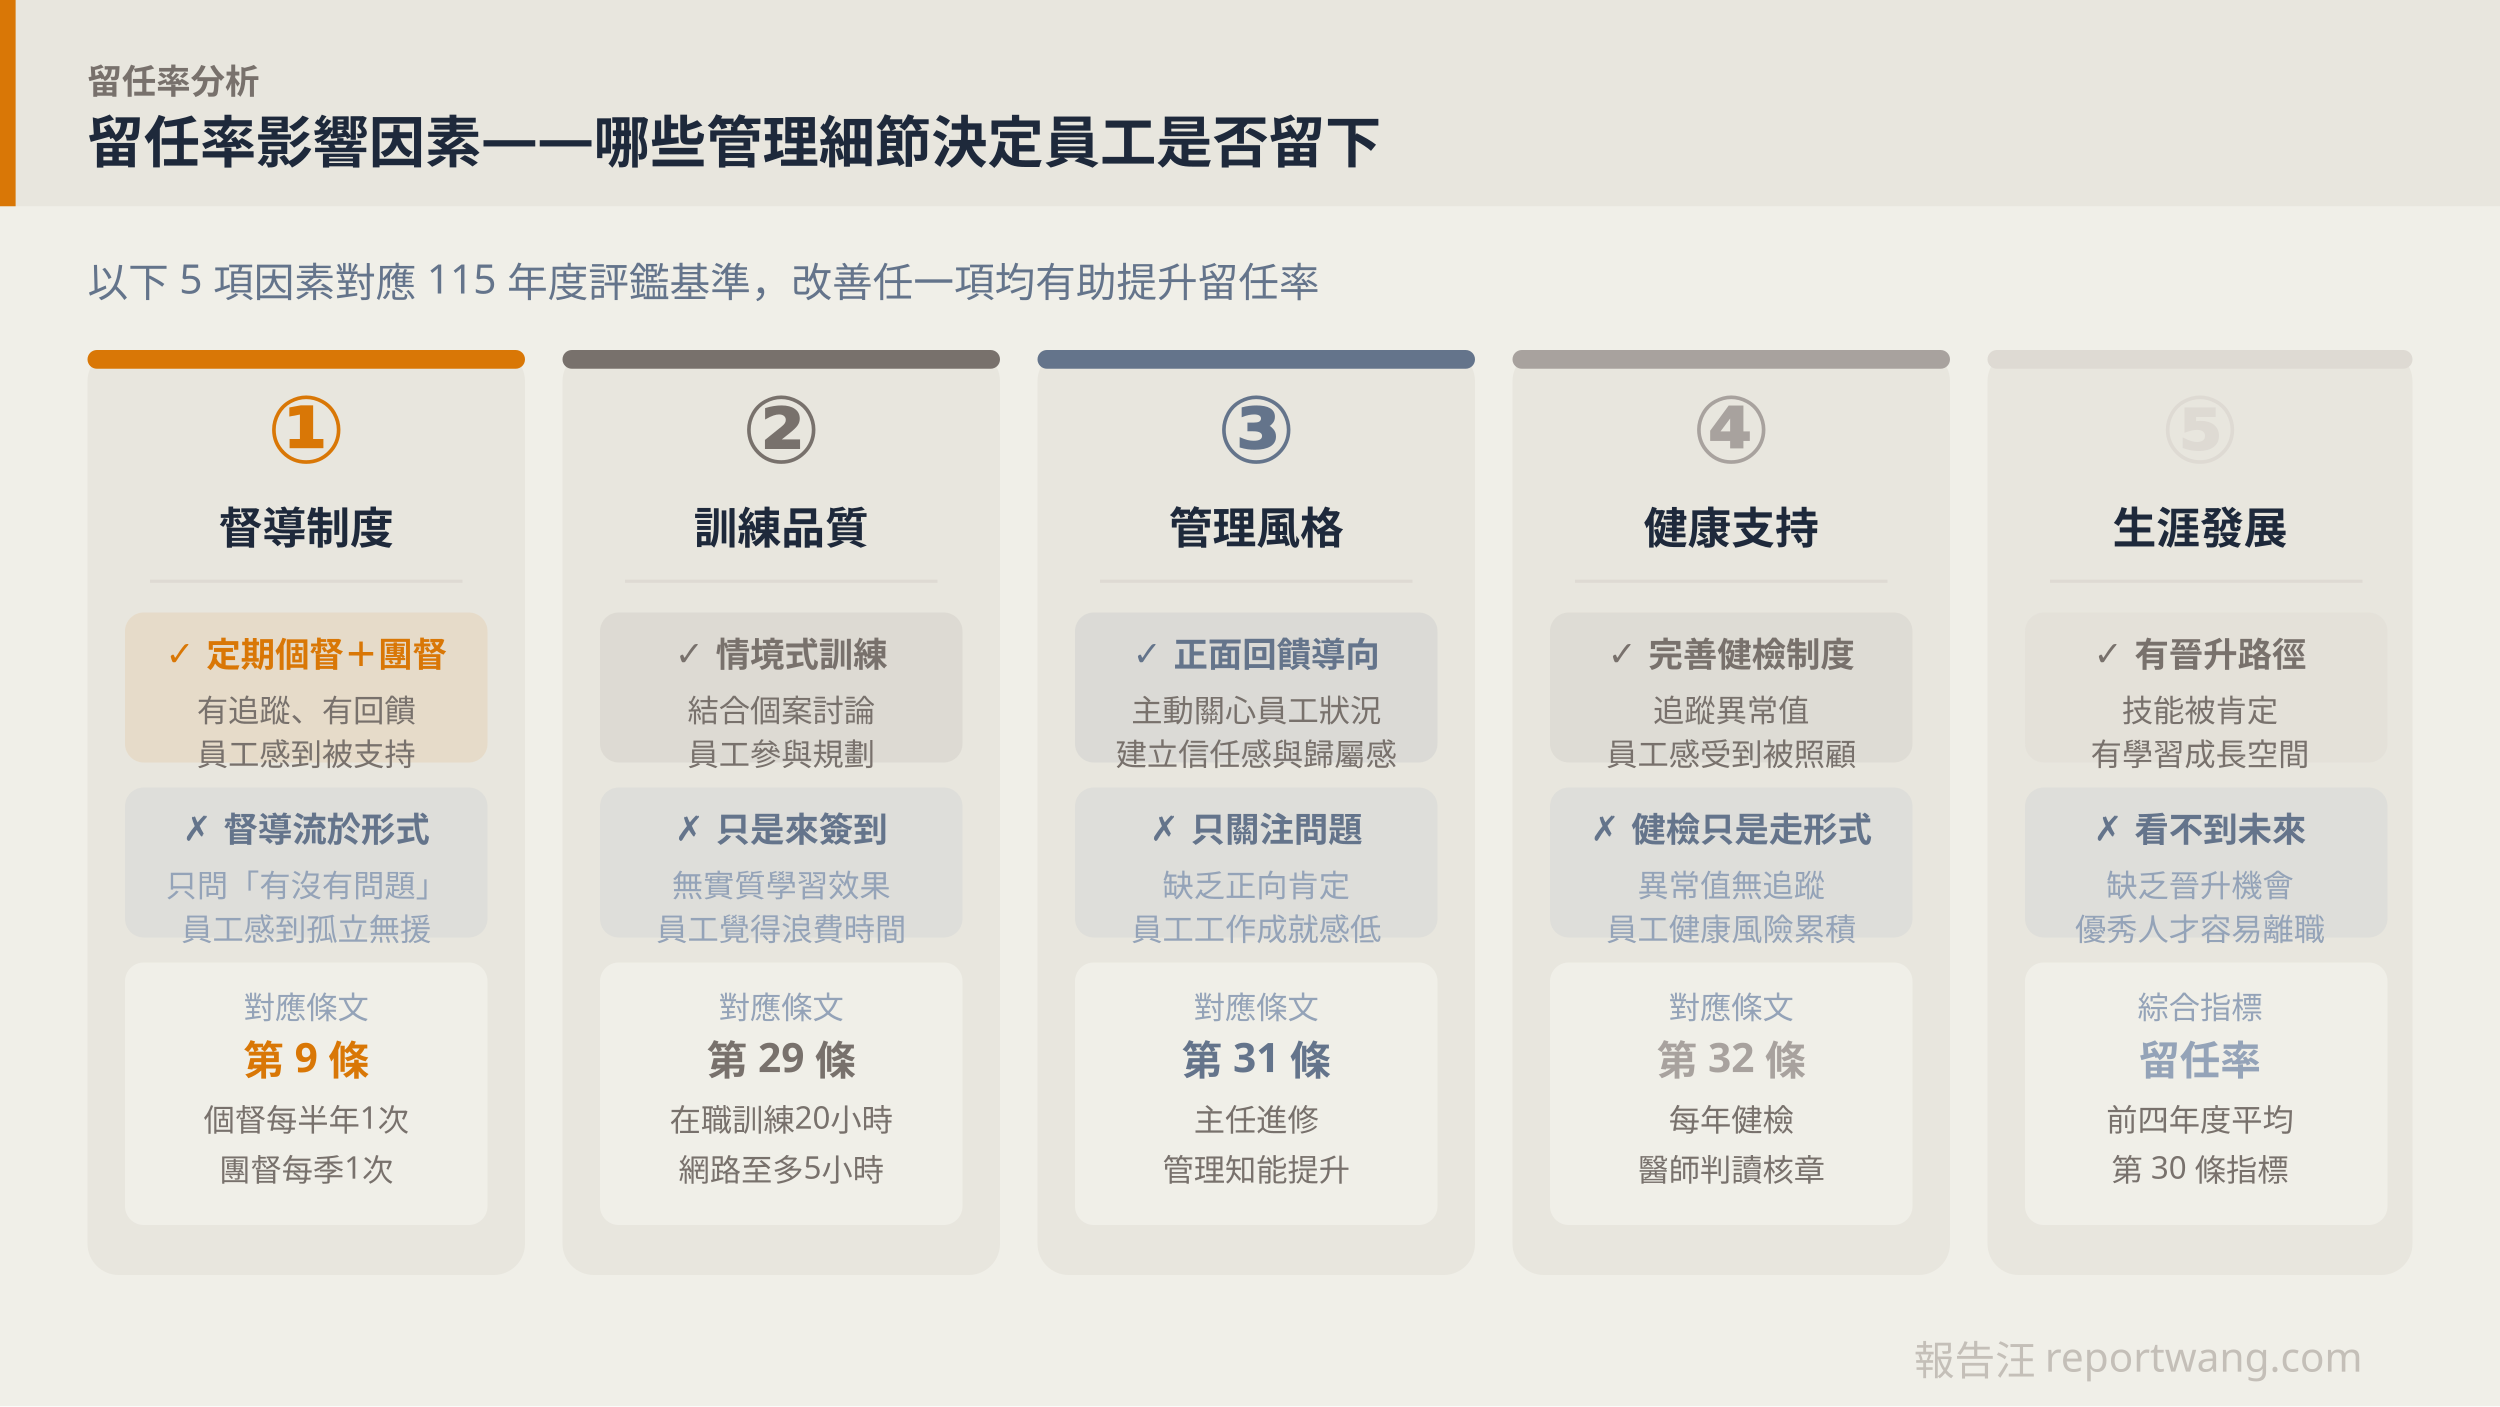
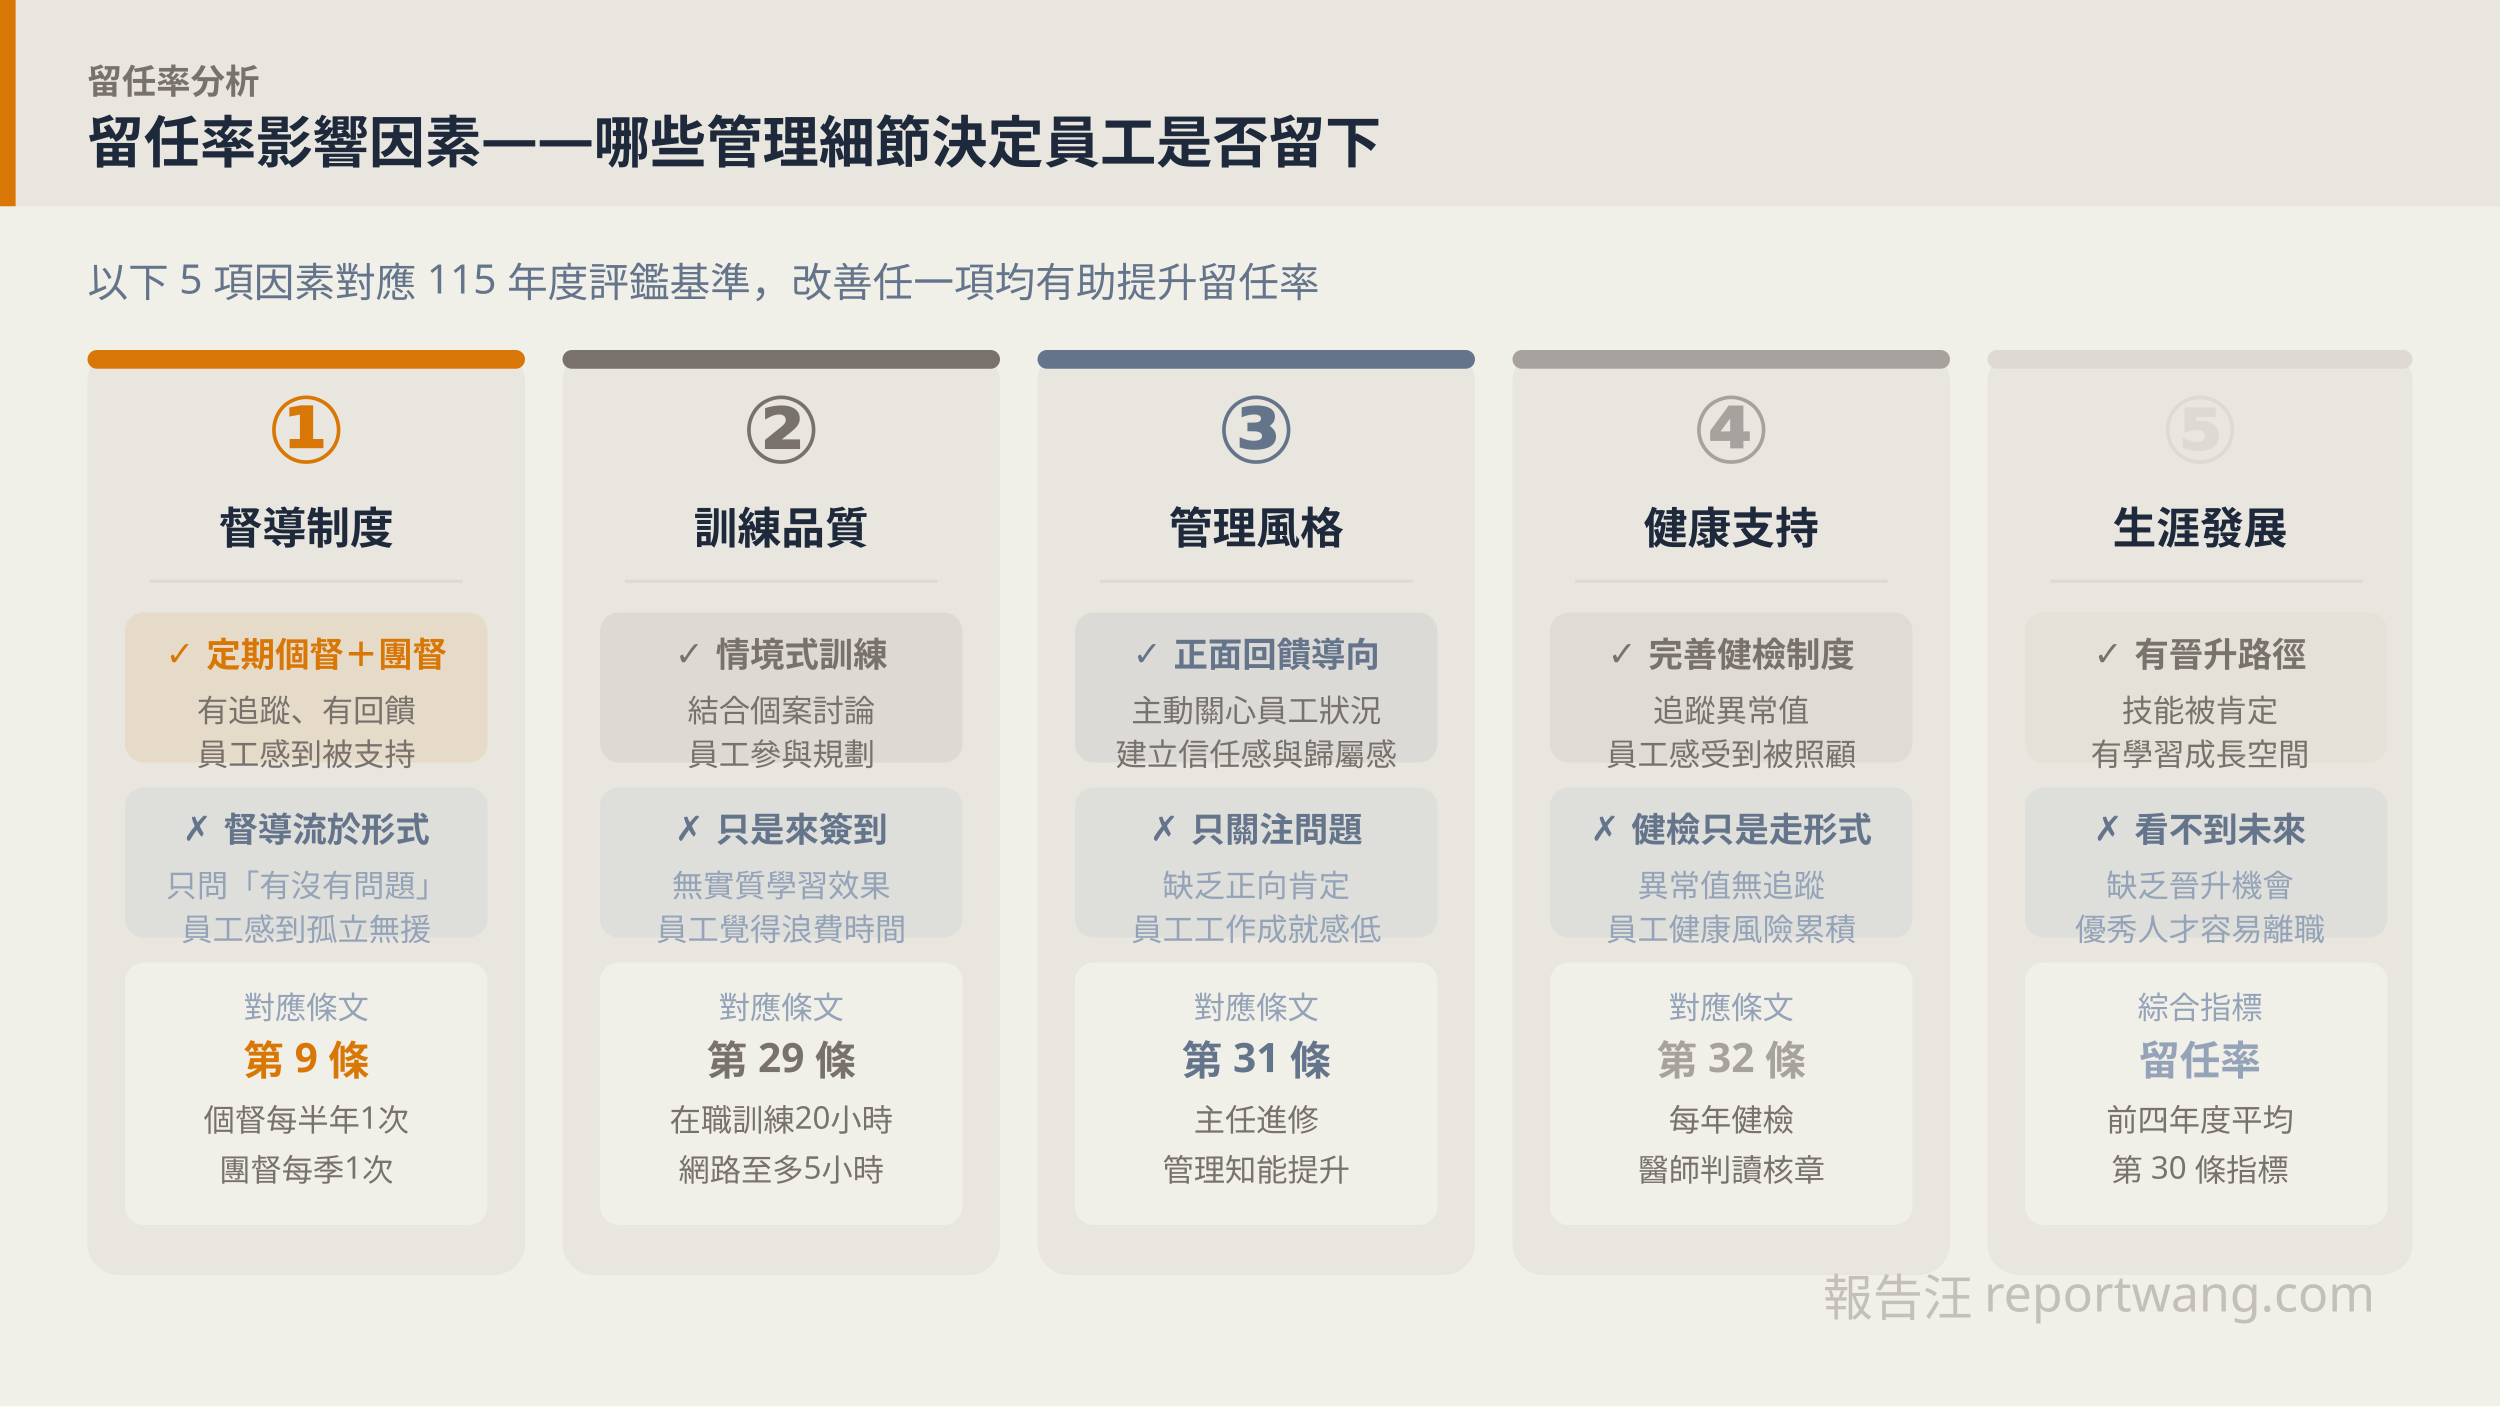
<svg xmlns="http://www.w3.org/2000/svg" width="800" height="450" viewBox="0 0 800 450" font-family="'Noto Sans TC', sans-serif">
  <rect width="800" height="450" fill="#f0efe8" />
  <rect x="0" y="0" width="800" height="66" fill="#e8e6de" />
  <rect x="0" y="0" width="5" height="66" fill="#d97706" />
  <text x="28" y="30" font-size="11" fill="#78716c" font-weight="600">留任率分析</text>
  <text x="28" y="52" font-size="18" fill="#1e293b" font-weight="800">留任率影響因素——哪些管理細節決定員工是否留下</text>
  <text x="28" y="95" font-size="13" fill="#64748b">以下 5 項因素對應 115 年度評鑑基準，改善任一項均有助提升留任率</text>
  <rect x="28" y="112" width="140" height="296" rx="10" fill="#e8e6de" />
  <rect x="28" y="112" width="140" height="6" rx="3" fill="#d97706" />
  <text x="98" y="148" font-size="30" fill="#d97706" text-anchor="middle" font-weight="900">①</text>
  <text x="98" y="174" font-size="14" fill="#1e293b" text-anchor="middle" font-weight="700">督導制度</text>
  <line x1="48" y1="186" x2="148" y2="186" stroke="#dedad3" stroke-width="1" />
  <rect x="40" y="196" width="116" height="48" rx="6" fill="#d97706" opacity="0.1" />
  <text x="98" y="213" font-size="11" fill="#d97706" text-anchor="middle" font-weight="700">✓ 定期個督＋團督</text>
  <text x="98" y="231" font-size="10" fill="#78716c" text-anchor="middle">有追蹤、有回饋</text>
  <text x="98" y="245" font-size="10" fill="#78716c" text-anchor="middle">員工感到被支持</text>
  <rect x="40" y="252" width="116" height="48" rx="6" fill="#94a3b8" opacity="0.12" />
  <text x="98" y="269" font-size="11" fill="#64748b" text-anchor="middle" font-weight="700">✗ 督導流於形式</text>
  <text x="98" y="287" font-size="10" fill="#94a3b8" text-anchor="middle">只問「有沒有問題」</text>
  <text x="98" y="301" font-size="10" fill="#94a3b8" text-anchor="middle">員工感到孤立無援</text>
  <rect x="40" y="308" width="116" height="84" rx="6" fill="#f0efe8" />
  <text x="98" y="326" font-size="10" fill="#94a3b8" text-anchor="middle">對應條文</text>
  <text x="98" y="344" font-size="13" fill="#d97706" text-anchor="middle" font-weight="800">第 9 條</text>
  <text x="98" y="362" font-size="10" fill="#78716c" text-anchor="middle">個督每半年1次</text>
  <text x="98" y="378" font-size="10" fill="#78716c" text-anchor="middle">團督每季1次</text>
  <rect x="180" y="112" width="140" height="296" rx="10" fill="#e8e6de" />
  <rect x="180" y="112" width="140" height="6" rx="3" fill="#78716c" />
  <text x="250" y="148" font-size="30" fill="#78716c" text-anchor="middle" font-weight="900">②</text>
  <text x="250" y="174" font-size="14" fill="#1e293b" text-anchor="middle" font-weight="700">訓練品質</text>
  <line x1="200" y1="186" x2="300" y2="186" stroke="#dedad3" stroke-width="1" />
  <rect x="192" y="196" width="116" height="48" rx="6" fill="#78716c" opacity="0.1" />
  <text x="250" y="213" font-size="11" fill="#78716c" text-anchor="middle" font-weight="700">✓ 情境式訓練</text>
  <text x="250" y="231" font-size="10" fill="#78716c" text-anchor="middle">結合個案討論</text>
  <text x="250" y="245" font-size="10" fill="#78716c" text-anchor="middle">員工參與規劃</text>
  <rect x="192" y="252" width="116" height="48" rx="6" fill="#94a3b8" opacity="0.12" />
  <text x="250" y="269" font-size="11" fill="#64748b" text-anchor="middle" font-weight="700">✗ 只是來簽到</text>
  <text x="250" y="287" font-size="10" fill="#94a3b8" text-anchor="middle">無實質學習效果</text>
  <text x="250" y="301" font-size="10" fill="#94a3b8" text-anchor="middle">員工覺得浪費時間</text>
  <rect x="192" y="308" width="116" height="84" rx="6" fill="#f0efe8" />
  <text x="250" y="326" font-size="10" fill="#94a3b8" text-anchor="middle">對應條文</text>
  <text x="250" y="344" font-size="13" fill="#78716c" text-anchor="middle" font-weight="800">第 29 條</text>
  <text x="250" y="362" font-size="10" fill="#78716c" text-anchor="middle">在職訓練20小時</text>
  <text x="250" y="378" font-size="10" fill="#78716c" text-anchor="middle">網路至多5小時</text>
  <rect x="332" y="112" width="140" height="296" rx="10" fill="#e8e6de" />
  <rect x="332" y="112" width="140" height="6" rx="3" fill="#64748b" />
  <text x="402" y="148" font-size="30" fill="#64748b" text-anchor="middle" font-weight="900">③</text>
  <text x="402" y="174" font-size="14" fill="#1e293b" text-anchor="middle" font-weight="700">管理風格</text>
  <line x1="352" y1="186" x2="452" y2="186" stroke="#dedad3" stroke-width="1" />
  <rect x="344" y="196" width="116" height="48" rx="6" fill="#64748b" opacity="0.1" />
  <text x="402" y="213" font-size="11" fill="#64748b" text-anchor="middle" font-weight="700">✓ 正面回饋導向</text>
  <text x="402" y="231" font-size="10" fill="#78716c" text-anchor="middle">主動關心員工狀況</text>
  <text x="402" y="245" font-size="10" fill="#78716c" text-anchor="middle">建立信任感與歸屬感</text>
  <rect x="344" y="252" width="116" height="48" rx="6" fill="#94a3b8" opacity="0.12" />
  <text x="402" y="269" font-size="11" fill="#64748b" text-anchor="middle" font-weight="700">✗ 只關注問題</text>
  <text x="402" y="287" font-size="10" fill="#94a3b8" text-anchor="middle">缺乏正向肯定</text>
  <text x="402" y="301" font-size="10" fill="#94a3b8" text-anchor="middle">員工工作成就感低</text>
  <rect x="344" y="308" width="116" height="84" rx="6" fill="#f0efe8" />
  <text x="402" y="326" font-size="10" fill="#94a3b8" text-anchor="middle">對應條文</text>
  <text x="402" y="344" font-size="13" fill="#64748b" text-anchor="middle" font-weight="800">第 31 條</text>
  <text x="402" y="362" font-size="10" fill="#78716c" text-anchor="middle">主任進修</text>
  <text x="402" y="378" font-size="10" fill="#78716c" text-anchor="middle">管理知能提升</text>
  <rect x="484" y="112" width="140" height="296" rx="10" fill="#e8e6de" />
  <rect x="484" y="112" width="140" height="6" rx="3" fill="#a8a29e" />
  <text x="554" y="148" font-size="30" fill="#a8a29e" text-anchor="middle" font-weight="900">④</text>
  <text x="554" y="174" font-size="14" fill="#1e293b" text-anchor="middle" font-weight="700">健康支持</text>
  <line x1="504" y1="186" x2="604" y2="186" stroke="#dedad3" stroke-width="1" />
  <rect x="496" y="196" width="116" height="48" rx="6" fill="#a8a29e" opacity="0.15" />
  <text x="554" y="213" font-size="11" fill="#78716c" text-anchor="middle" font-weight="700">✓ 完善健檢制度</text>
  <text x="554" y="231" font-size="10" fill="#78716c" text-anchor="middle">追蹤異常值</text>
  <text x="554" y="245" font-size="10" fill="#78716c" text-anchor="middle">員工感受到被照顧</text>
  <rect x="496" y="252" width="116" height="48" rx="6" fill="#94a3b8" opacity="0.12" />
  <text x="554" y="269" font-size="11" fill="#64748b" text-anchor="middle" font-weight="700">✗ 健檢只是走形式</text>
  <text x="554" y="287" font-size="10" fill="#94a3b8" text-anchor="middle">異常值無追蹤</text>
  <text x="554" y="301" font-size="10" fill="#94a3b8" text-anchor="middle">員工健康風險累積</text>
  <rect x="496" y="308" width="116" height="84" rx="6" fill="#f0efe8" />
  <text x="554" y="326" font-size="10" fill="#94a3b8" text-anchor="middle">對應條文</text>
  <text x="554" y="344" font-size="13" fill="#a8a29e" text-anchor="middle" font-weight="800">第 32 條</text>
  <text x="554" y="362" font-size="10" fill="#78716c" text-anchor="middle">每年健檢</text>
  <text x="554" y="378" font-size="10" fill="#78716c" text-anchor="middle">醫師判讀核章</text>
  <rect x="636" y="112" width="136" height="296" rx="10" fill="#e8e6de" />
  <rect x="636" y="112" width="136" height="6" rx="3" fill="#dedad3" />
  <text x="704" y="148" font-size="30" fill="#dedad3" text-anchor="middle" font-weight="900">⑤</text>
  <text x="704" y="174" font-size="14" fill="#1e293b" text-anchor="middle" font-weight="700">生涯發展</text>
  <line x1="656" y1="186" x2="756" y2="186" stroke="#dedad3" stroke-width="1" />
  <rect x="648" y="196" width="116" height="48" rx="6" fill="#dedad3" opacity="0.4" />
  <text x="704" y="213" font-size="11" fill="#78716c" text-anchor="middle" font-weight="700">✓ 有晉升路徑</text>
  <text x="704" y="231" font-size="10" fill="#78716c" text-anchor="middle">技能被肯定</text>
  <text x="704" y="245" font-size="10" fill="#78716c" text-anchor="middle">有學習成長空間</text>
  <rect x="648" y="252" width="116" height="48" rx="6" fill="#94a3b8" opacity="0.12" />
  <text x="704" y="269" font-size="11" fill="#64748b" text-anchor="middle" font-weight="700">✗ 看不到未來</text>
  <text x="704" y="287" font-size="10" fill="#94a3b8" text-anchor="middle">缺乏晉升機會</text>
  <text x="704" y="301" font-size="10" fill="#94a3b8" text-anchor="middle">優秀人才容易離職</text>
  <rect x="648" y="308" width="116" height="84" rx="6" fill="#f0efe8" />
  <text x="704" y="326" font-size="10" fill="#94a3b8" text-anchor="middle">綜合指標</text>
  <text x="704" y="344" font-size="13" fill="#94a3b8" text-anchor="middle" font-weight="800">留任率</text>
  <text x="704" y="362" font-size="10" fill="#78716c" text-anchor="middle">前四年度平均</text>
  <text x="704" y="378" font-size="10" fill="#78716c" text-anchor="middle">第 30 條指標</text>
-   <text x="756" y="440" font-size="13" fill="#c4bfb8" text-anchor="end" font-weight="400">報告汪 reportwang.com</text>
+   <text x="760" y="421" font-size="16" fill="#c4bfb8" text-anchor="end" font-weight="400" font-family="'Noto Sans TC', sans-serif">報告汪 reportwang.com</text>
</svg>
